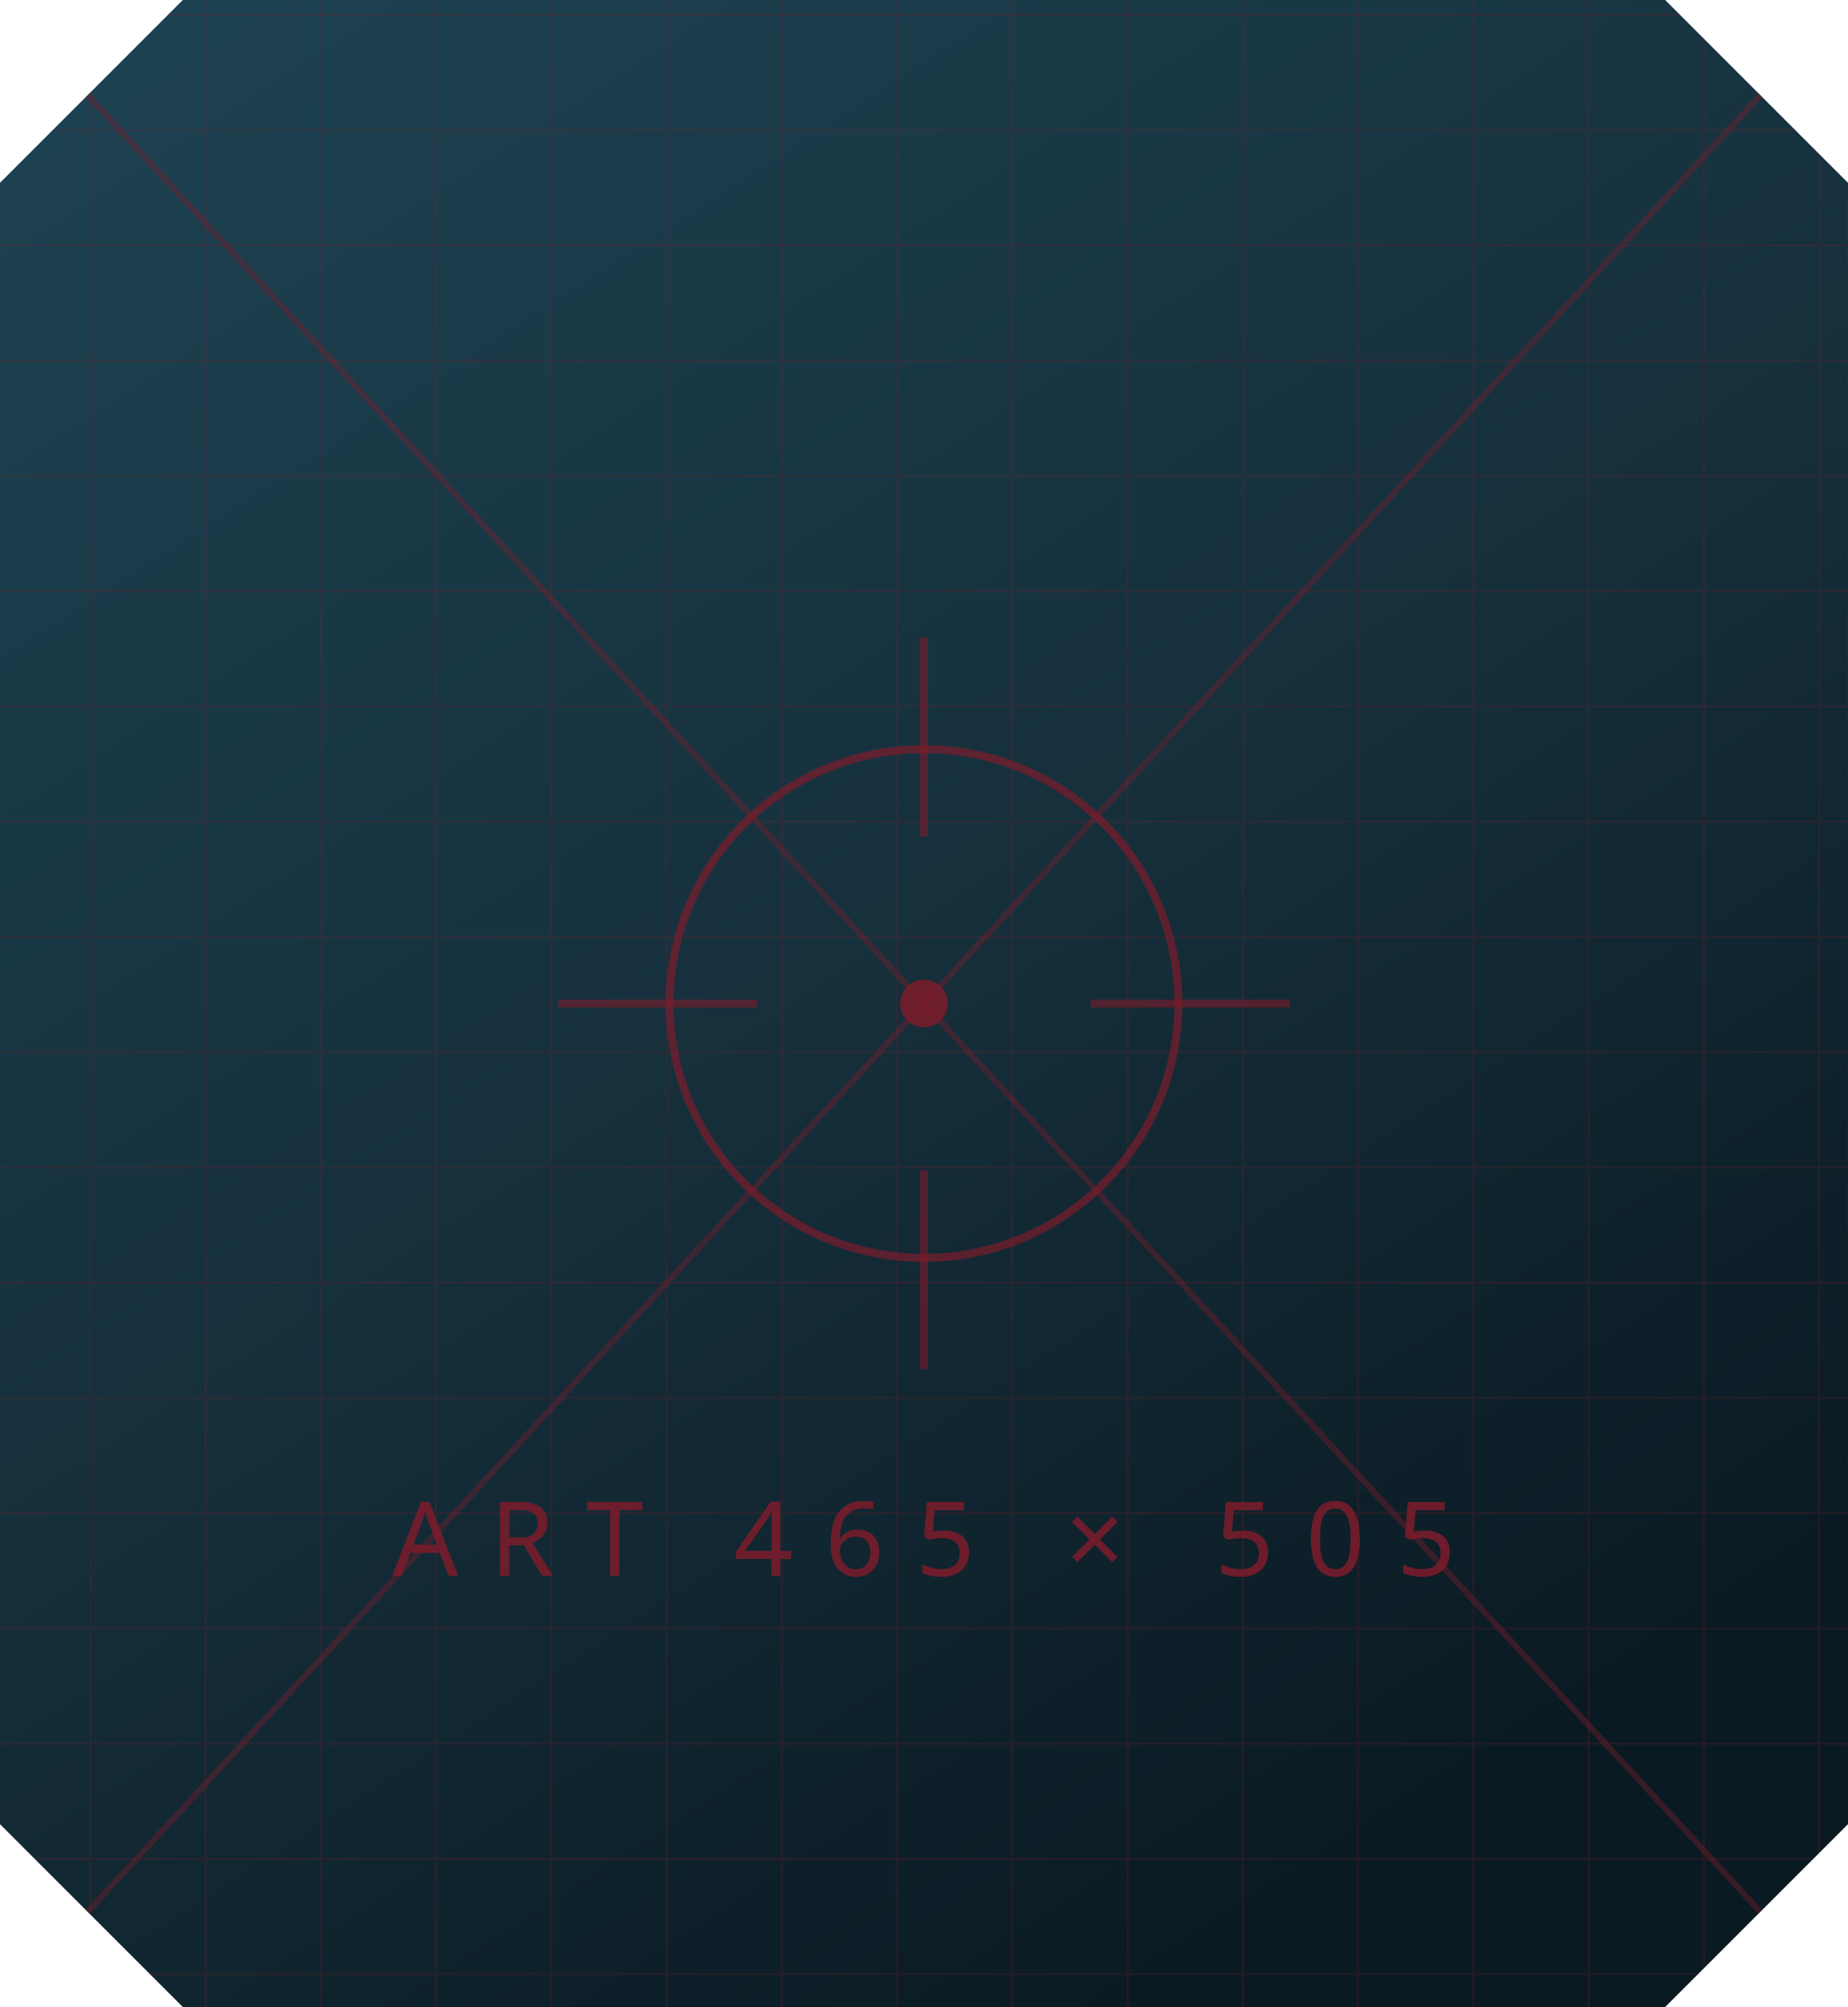
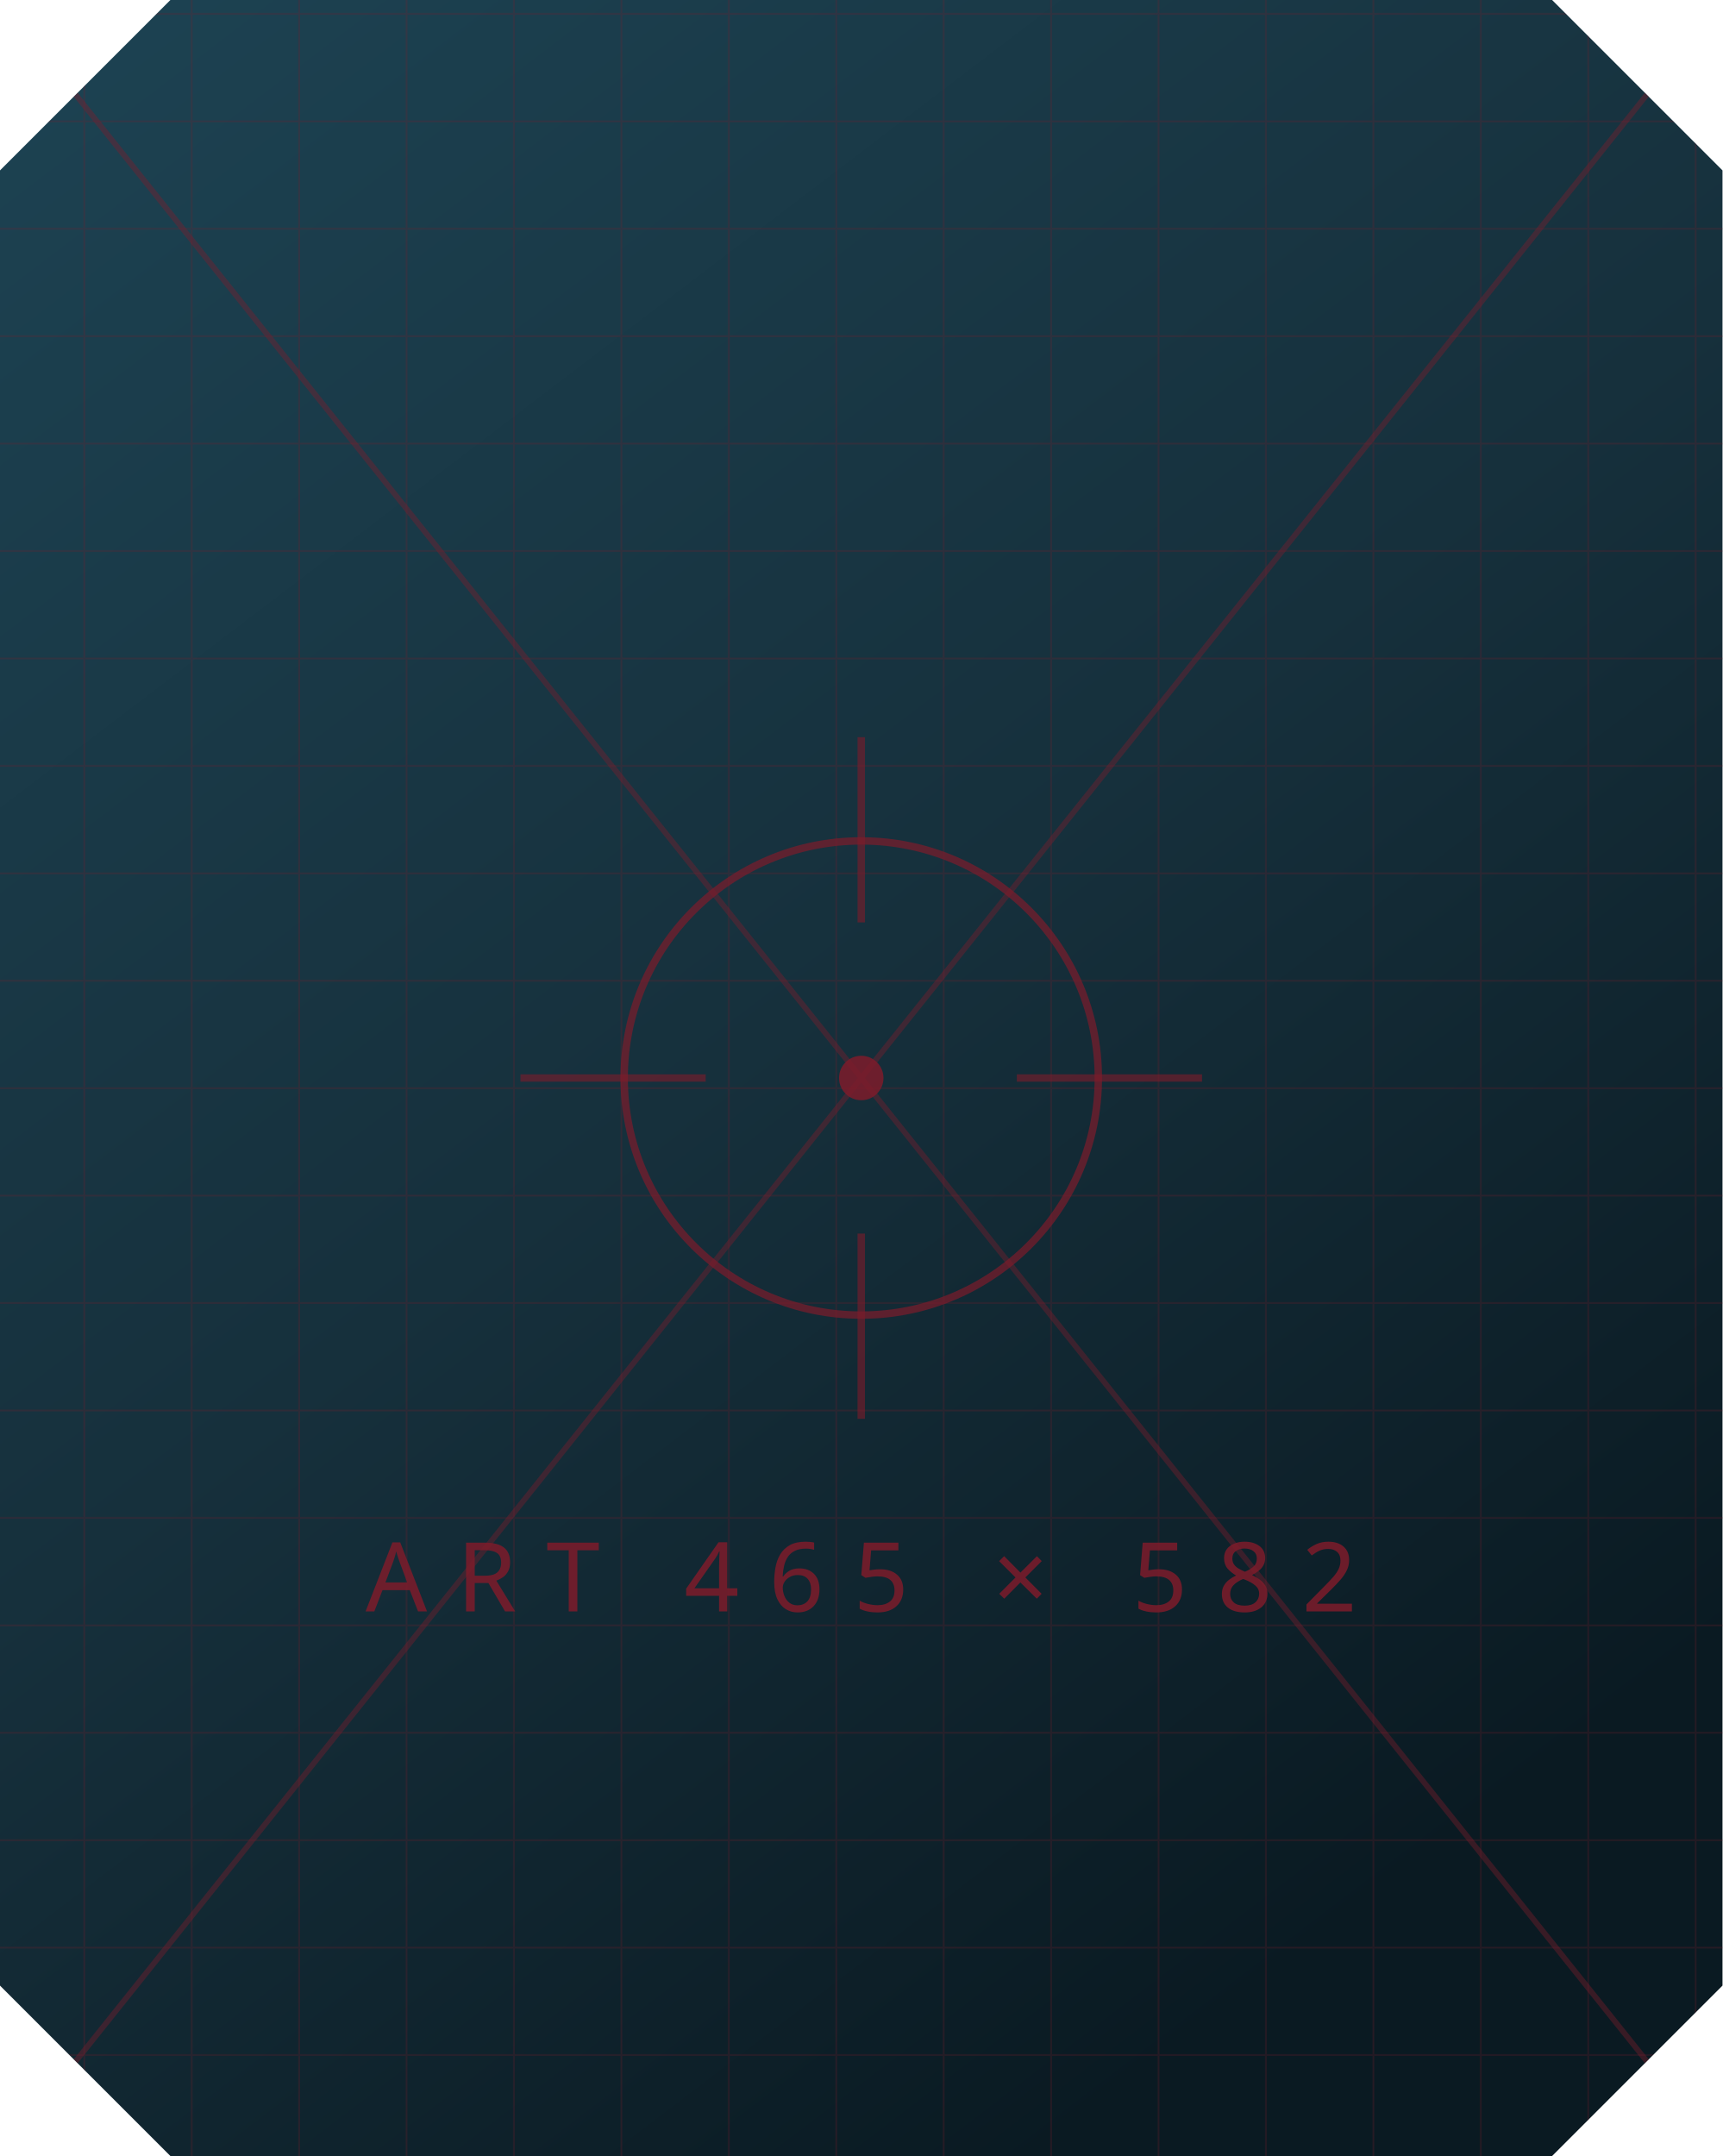
- <svg xmlns="http://www.w3.org/2000/svg" width="465" height="505" viewBox="180 228 465 505">
+ <svg xmlns="http://www.w3.org/2000/svg" width="465" height="582" viewBox="180 228 465 582">
  <defs>
    <linearGradient id="apBg" x1="0" y1="0" x2="0.6" y2="1">
      <stop offset="0" stop-color="#1d4353" />
      <stop offset="0.55" stop-color="#16303c" />
      <stop offset="1" stop-color="#0a1a22" />
    </linearGradient>
    <pattern id="apGrid" width="29" height="29" patternUnits="userSpaceOnUse">
      <path d="M29,0 V29 M0,29 H29" fill="none" stroke="#7d1c2b" stroke-opacity="0.22" stroke-width="1" />
    </pattern>
    <clipPath id="apClip">
-       <path d="M180,274 L226,228 L599,228 L645,274 L645,687 L599,733 L226,733 L180,687 Z" />
+       <path d="M180,274 L226,228 L599,228 L645,274 L645,764 L599,810 L226,810 L180,764 Z" />
    </clipPath>
  </defs>
  <g clip-path="url(#apClip)">
-     <rect x="180" y="228" width="465" height="505" fill="url(#apBg)" />
-     <rect x="180" y="228" width="465" height="505" fill="url(#apGrid)" />
+     <rect x="180" y="228" width="465" height="582" fill="url(#apBg)" />
+     <rect x="180" y="228" width="465" height="582" fill="url(#apGrid)" />
    <g stroke="#7d1c2b" stroke-opacity="0.4" stroke-width="1.5" fill="none">
-       <path d="M180,228 L645,733 M645,228 L180,733" />
+       <path d="M180,228 L645,810 M645,228 L180,810" />
    </g>
-     <circle cx="412.5" cy="480.5" r="64" fill="none" stroke="#7d1c2b" stroke-opacity="0.7" stroke-width="2" />
-     <circle cx="412.5" cy="480.5" r="6" fill="#7d1c2b" fill-opacity="0.85" />
-     <path d="M412.5,388.5 V438.5 M412.5,522.5 V572.5 M320.5,480.5 H370.5 M454.5,480.5 H504.5" stroke="#7d1c2b" stroke-opacity="0.6" stroke-width="2" />
-     <text x="412.5" y="624.5" text-anchor="middle" font-family="'Chakra Petch','Barlow Condensed',system-ui,sans-serif" font-size="26" letter-spacing="8" fill="#7d1c2b" fill-opacity="0.85">ART 465 × 505</text>
+     <circle cx="412.5" cy="519" r="64" fill="none" stroke="#7d1c2b" stroke-opacity="0.7" stroke-width="2" />
+     <circle cx="412.5" cy="519" r="6" fill="#7d1c2b" fill-opacity="0.85" />
+     <path d="M412.5,427 V477 M412.5,561 V611 M320.5,519 H370.5 M454.5,519 H504.5" stroke="#7d1c2b" stroke-opacity="0.6" stroke-width="2" />
+     <text x="412.5" y="663" text-anchor="middle" font-family="'Chakra Petch','Barlow Condensed',system-ui,sans-serif" font-size="26" letter-spacing="8" fill="#7d1c2b" fill-opacity="0.85">ART 465 × 582</text>
  </g>
</svg>
